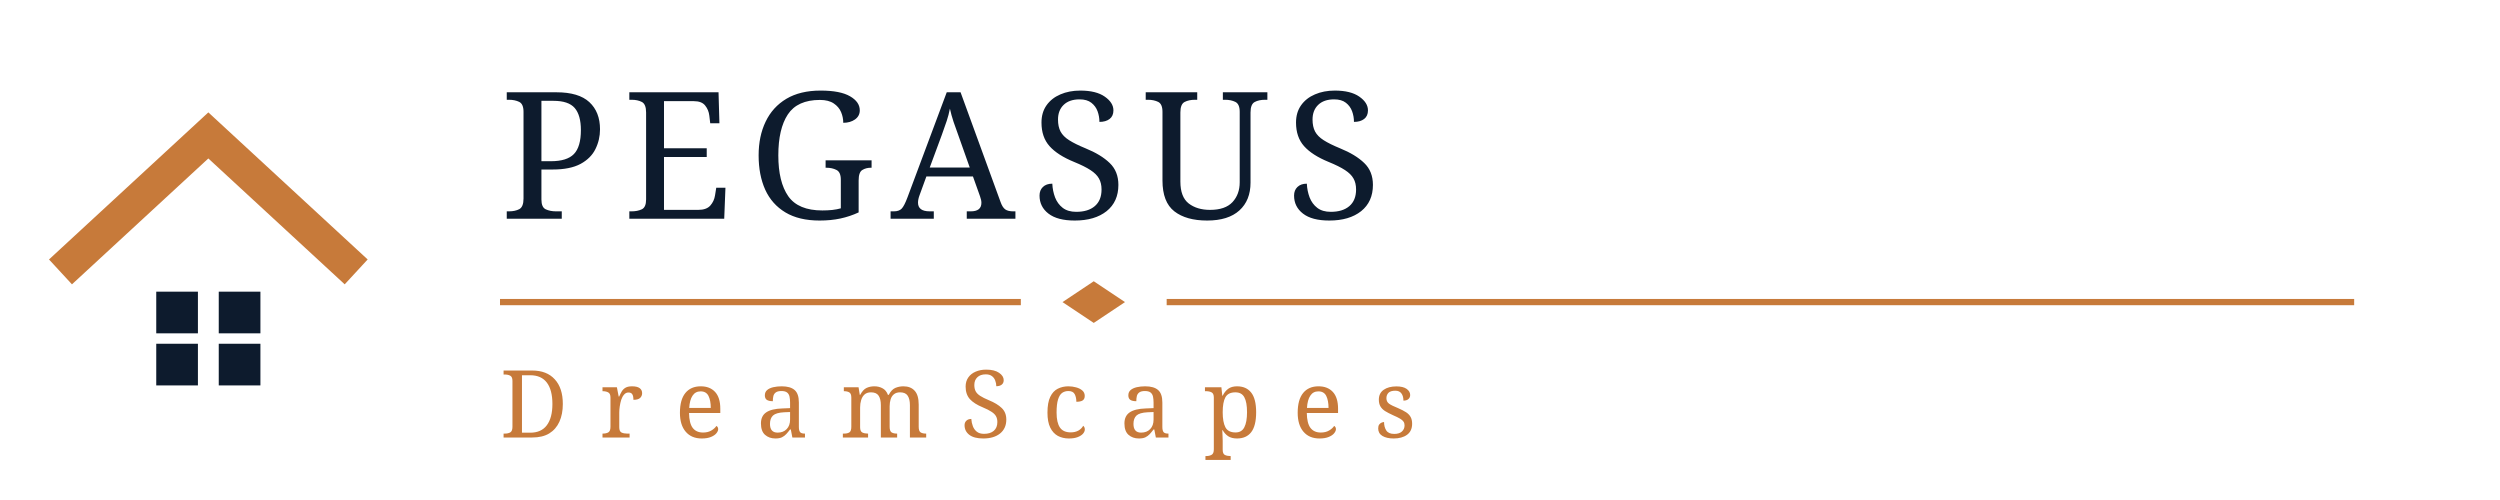
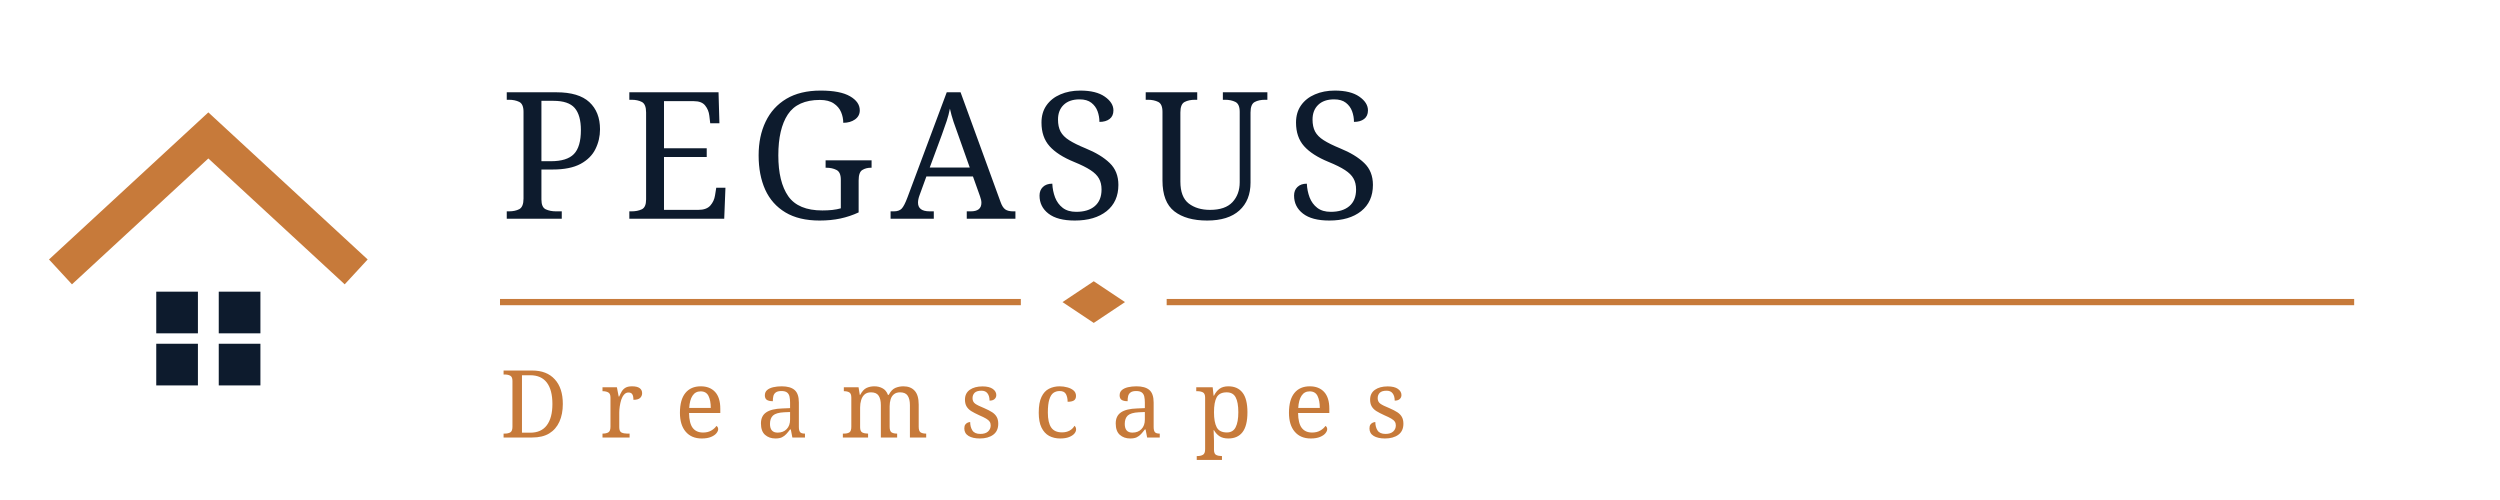
- <svg xmlns="http://www.w3.org/2000/svg" viewBox="0 0 480 96" fill="none" role="img" aria-label="Pegasus DreamScapes">
+ <svg xmlns="http://www.w3.org/2000/svg" viewBox="0 0 480 96" fill="none" role="img" aria-label="Pegasus Dreamscapes">
  <g transform="translate(8 16)">
    <path d="M6 34 L32 10 L58 34" stroke="#C77A3A" stroke-width="6.5" stroke-linecap="square" stroke-linejoin="miter" />
    <rect x="22" y="40" width="8" height="8" fill="#0D1B2D" />
    <rect x="34" y="40" width="8" height="8" fill="#0D1B2D" />
    <rect x="22" y="50" width="8" height="8" fill="#0D1B2D" />
    <rect x="34" y="50" width="8" height="8" fill="#0D1B2D" />
  </g>
  <g transform="translate(96 0)">
    <text x="0" y="42" font-family="Cinzel, 'Cormorant Garamond', Georgia, serif" font-size="34" font-weight="500" letter-spacing="3" fill="#0D1B2D">PEGASUS</text>
    <line x1="0" y1="58" x2="100" y2="58" stroke="#C77A3A" stroke-width="1.2" />
    <path d="M114 54 L120 58 L114 62 L108 58 Z" fill="#C77A3A" />
    <line x1="128" y1="58" x2="356" y2="58" stroke="#C77A3A" stroke-width="1.2" />
-     <text x="0" y="84" font-family="Cinzel, 'Cormorant Garamond', Georgia, serif" font-size="18" font-weight="400" letter-spacing="6" fill="#C77A3A">DreamScapes</text>
+     <text x="0" y="84" font-family="Cinzel, 'Cormorant Garamond', Georgia, serif" font-size="18" font-weight="400" letter-spacing="6" fill="#C77A3A">Dreamscapes</text>
  </g>
</svg>
